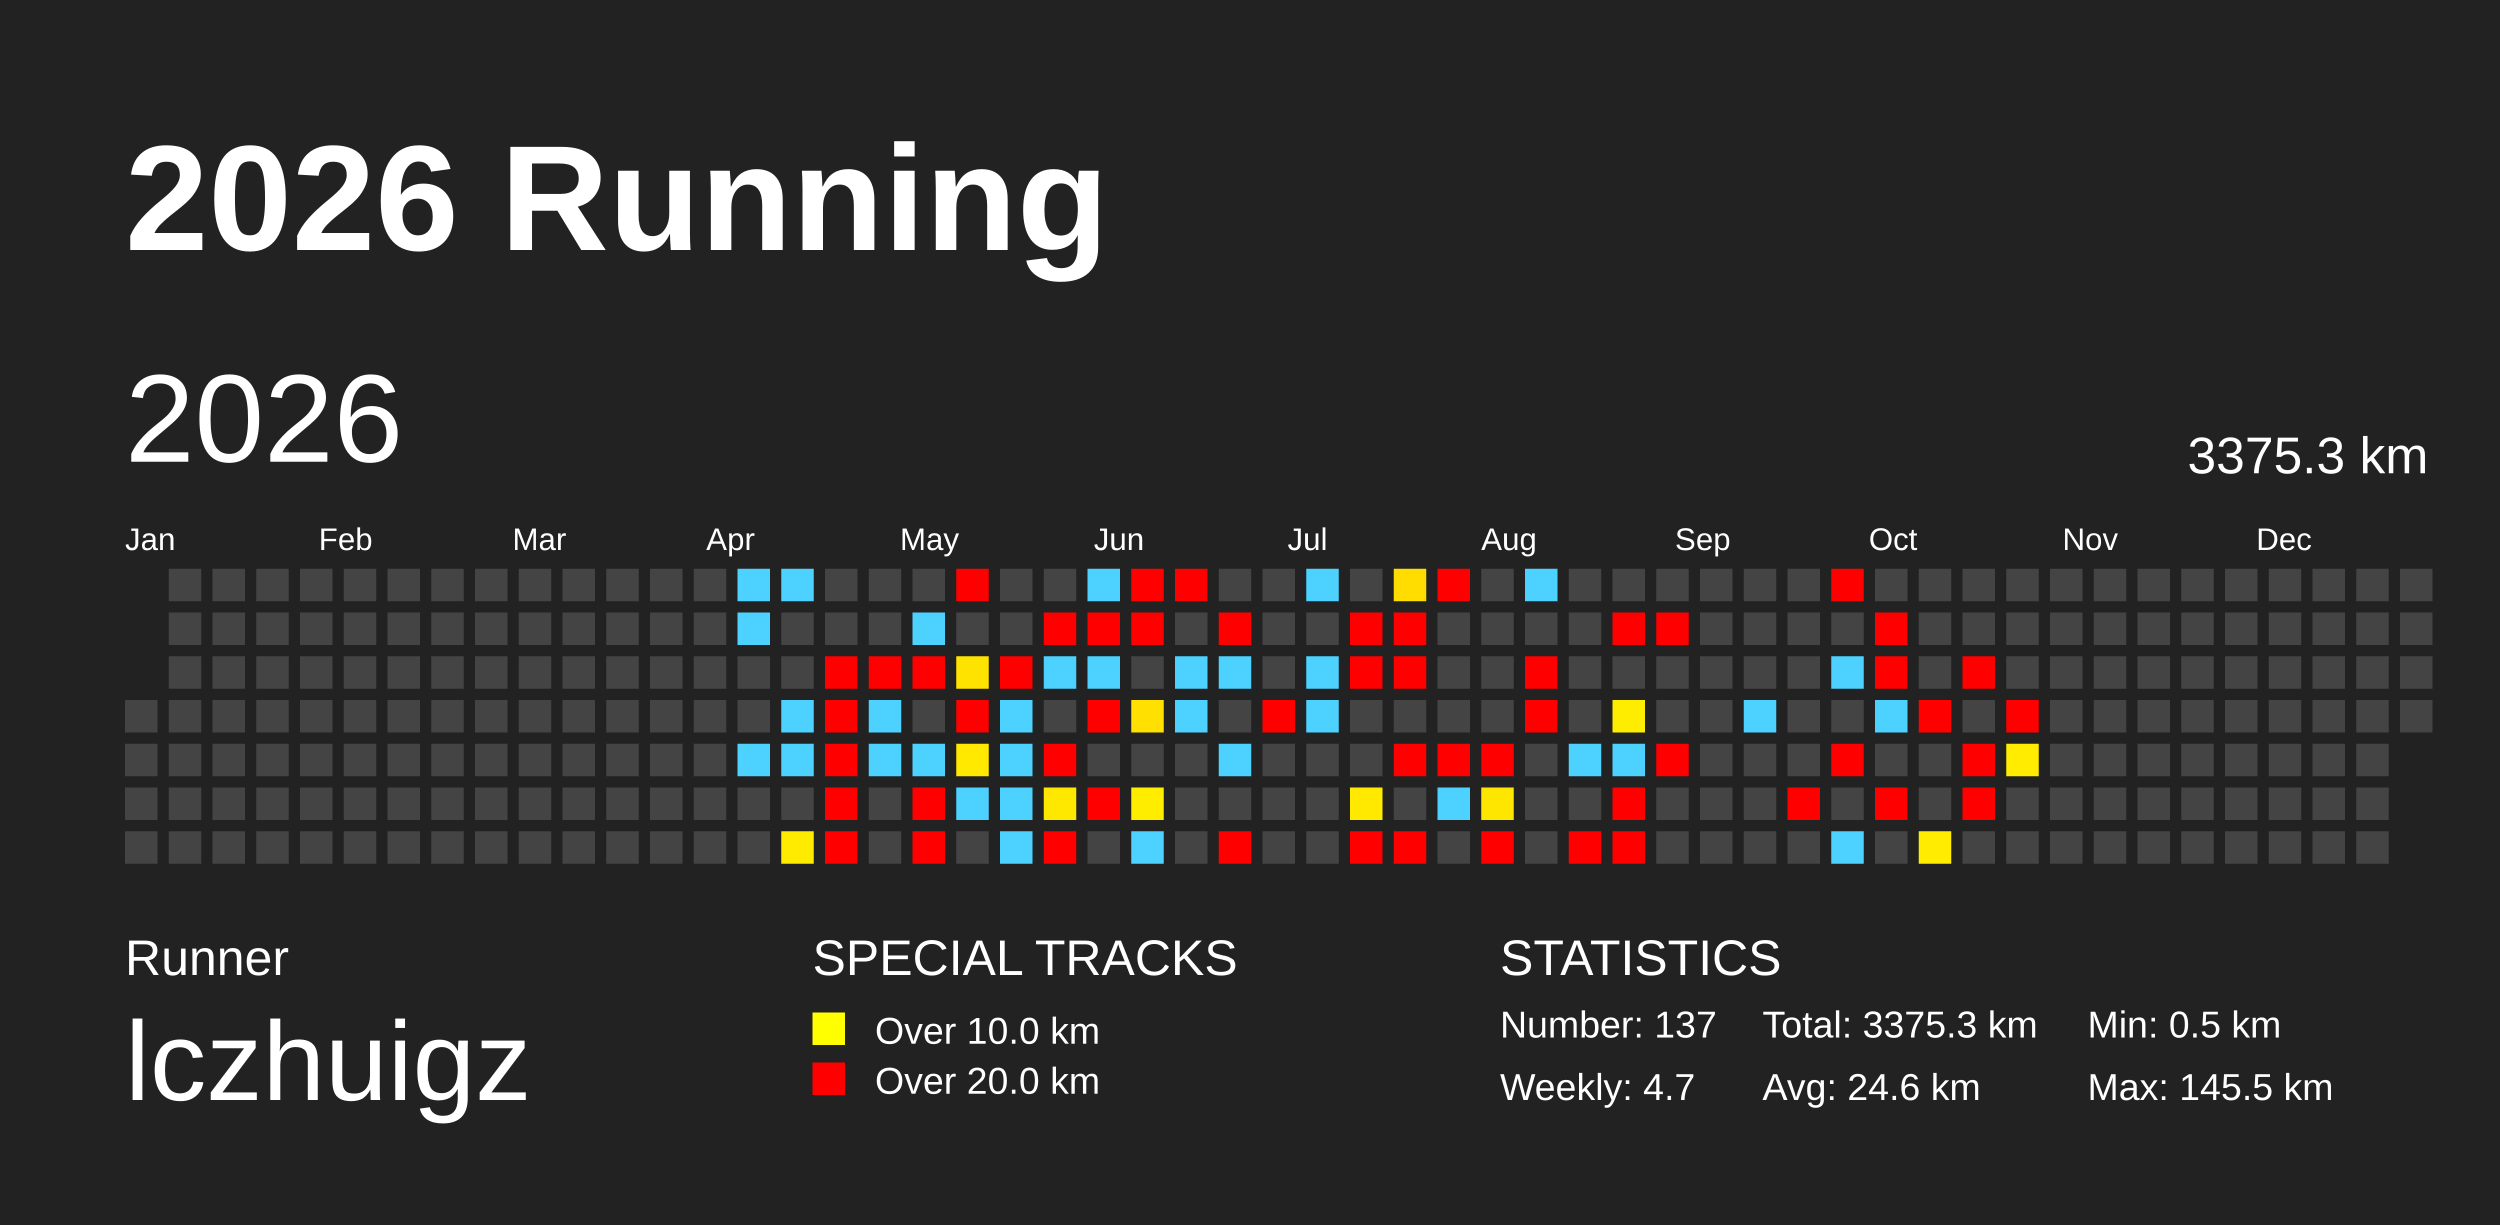
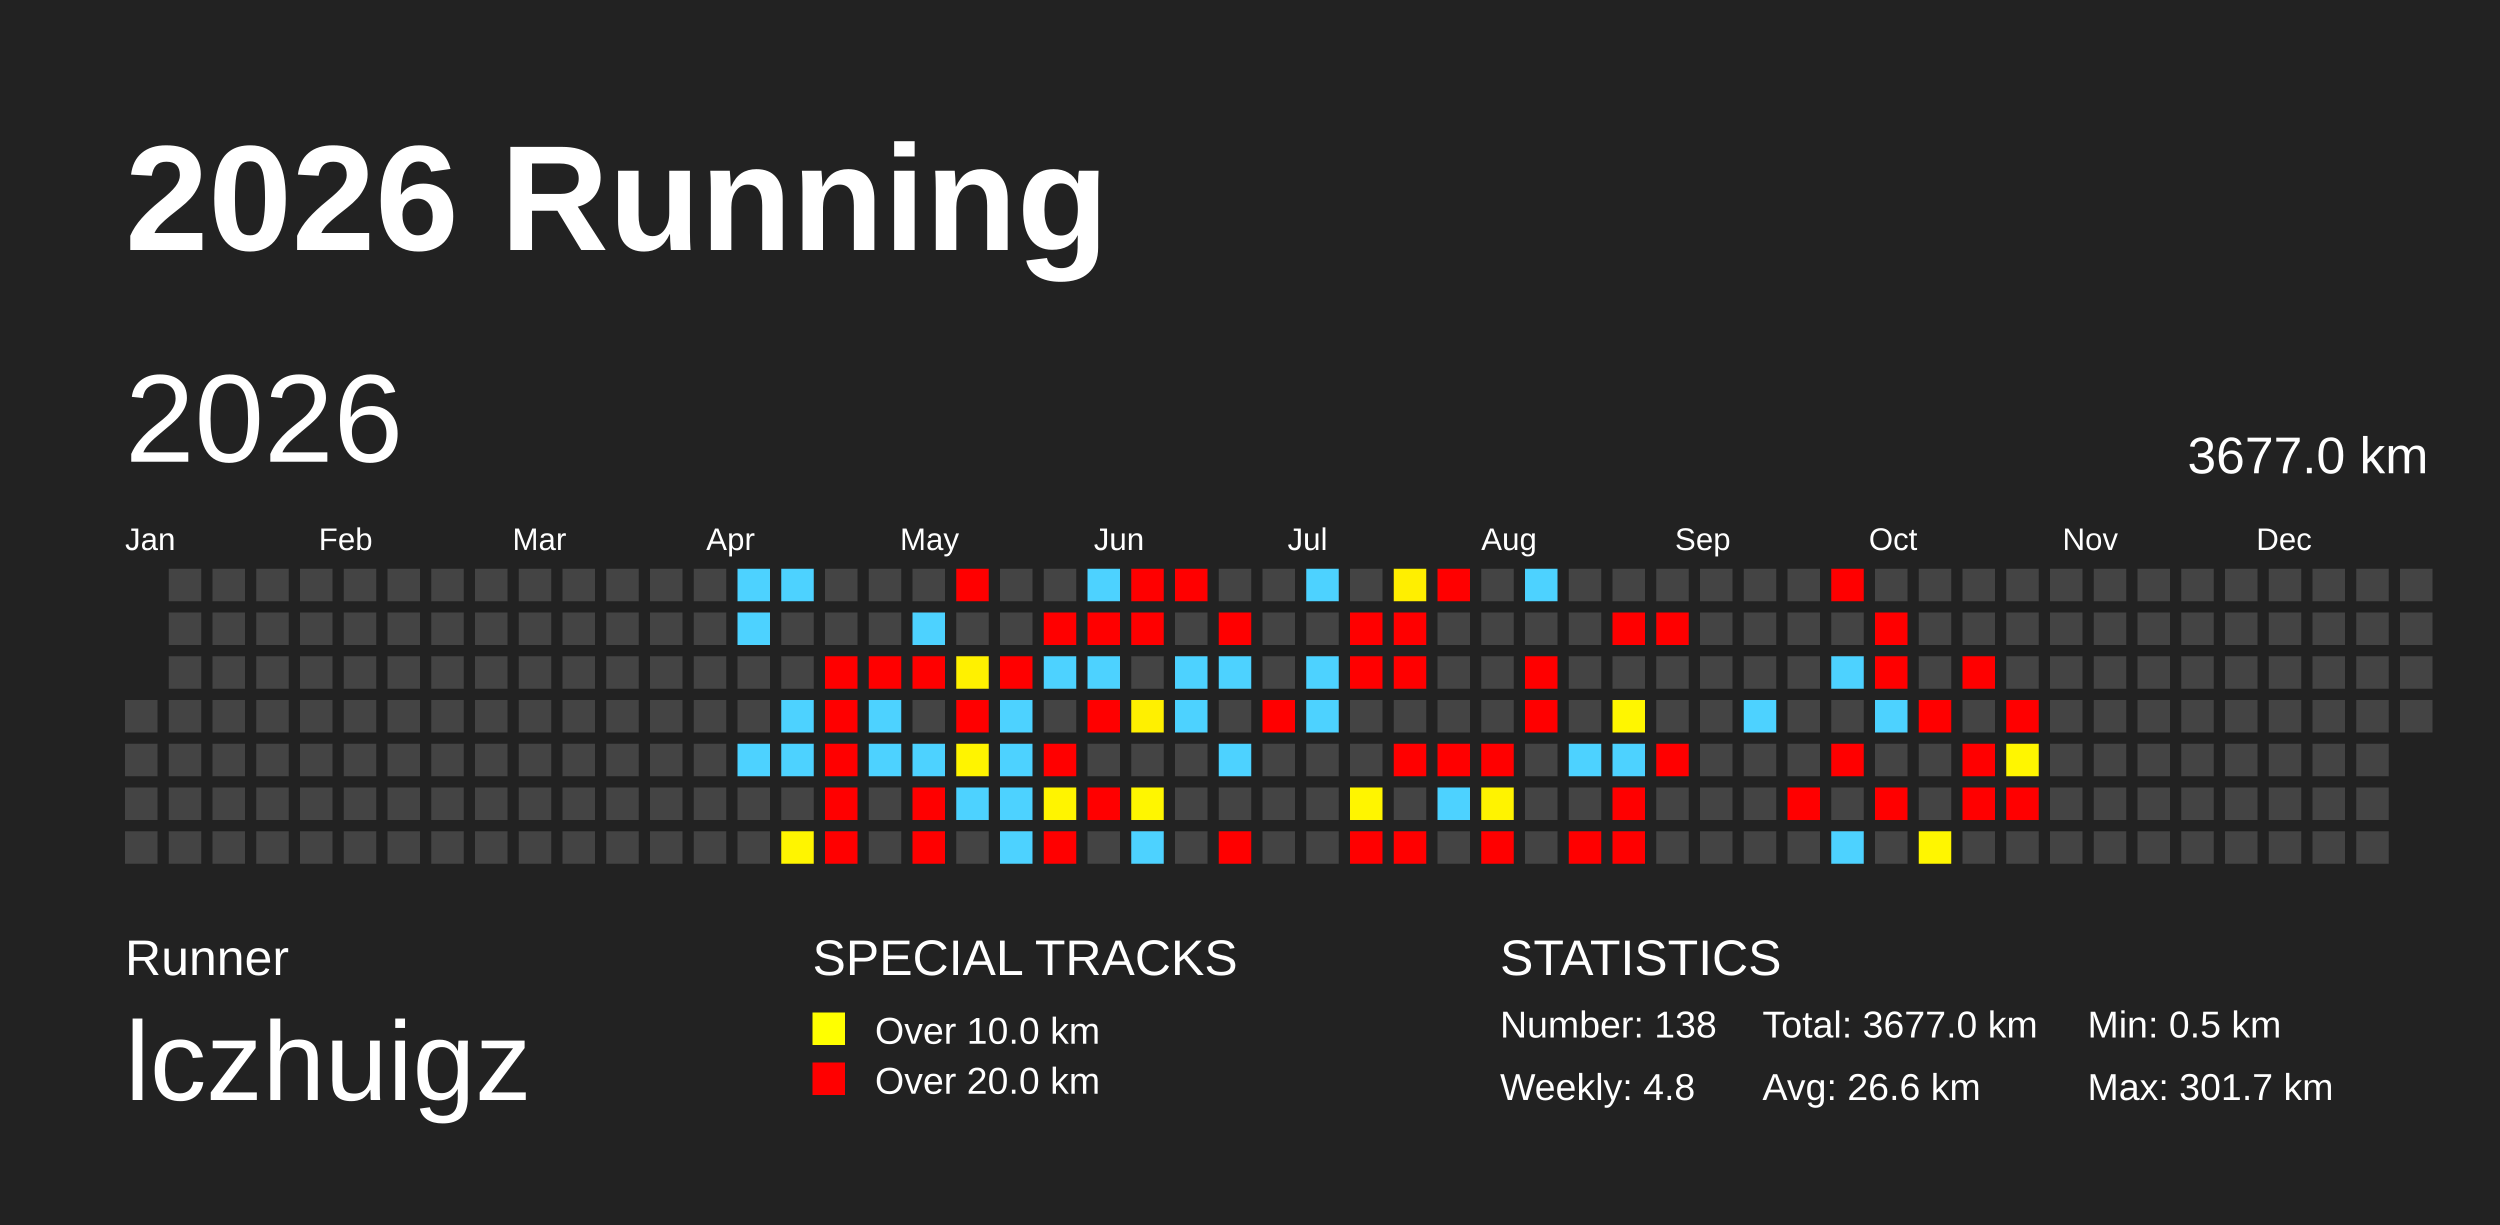
<svg xmlns="http://www.w3.org/2000/svg" baseProfile="full" height="98mm" version="1.1" viewBox="0,0,200,98" width="200mm">
  <defs>
    <pattern height="2" id="indoor-stripe" patternUnits="userSpaceOnUse" width="2">
      <line stroke="white" stroke-opacity="0.45" stroke-width="0.5" x1="0" x2="2" y1="2" y2="0" />
    </pattern>
  </defs>
  <rect fill="#222222" height="98" width="200" x="0" y="0" />
  <text fill="#FFFFFF" style="font-size:12px; font-family:Arial; font-weight:bold;" x="10" y="20">2026 Running</text>
  <text fill="#FFFFFF" style="font-size:4px; font-family:Arial" x="10" y="78">Runner</text>
  <text fill="#FFFFFF" style="font-size:9px; font-family:Arial" x="10" y="88">lczhuigz</text>
  <text fill="#FFFFFF" style="font-size:4px; font-family:Arial" x="65" y="78">SPECIAL TRACKS</text>
  <rect fill="yellow" height="2.6" width="2.6" x="65" y="81" />
  <text fill="#FFFFFF" style="font-size:3px; font-family:Arial" x="70" y="83.5">Over 10.0 km</text>
  <rect fill="red" height="2.6" width="2.6" x="65" y="85" />
  <text fill="#FFFFFF" style="font-size:3px; font-family:Arial" x="70" y="87.5">Over 20.0 km</text>
  <text fill="#FFFFFF" style="font-size:4px; font-family:Arial" x="120" y="78">STATISTICS</text>
-   <text fill="#FFFFFF" style="font-size:3px; font-family:Arial" x="120" y="83">Number: 137</text>
-   <text fill="#FFFFFF" style="font-size:3px; font-family:Arial" x="120" y="88">Weekly: 4.7</text>
-   <text fill="#FFFFFF" style="font-size:3px; font-family:Arial" x="141" y="83">Total: 3375.3 km</text>
-   <text fill="#FFFFFF" style="font-size:3px; font-family:Arial" x="141" y="88">Avg: 24.6 km</text>
+   <text fill="#FFFFFF" style="font-size:3px; font-family:Arial" x="120" y="83">Number: 138</text>
+   <text fill="#FFFFFF" style="font-size:3px; font-family:Arial" x="120" y="88">Weekly: 4.8</text>
+   <text fill="#FFFFFF" style="font-size:3px; font-family:Arial" x="141" y="83">Total: 3677.0 km</text>
+   <text fill="#FFFFFF" style="font-size:3px; font-family:Arial" x="141" y="88">Avg: 26.6 km</text>
  <text fill="#FFFFFF" style="font-size:3px; font-family:Arial" x="167" y="83">Min: 0.5 km</text>
-   <text fill="#FFFFFF" style="font-size:3px; font-family:Arial" x="167" y="88">Max: 145.5 km</text>
+   <text fill="#FFFFFF" style="font-size:3px; font-family:Arial" x="167" y="88">Max: 301.7 km</text>
  <text dominant-baseline="hanging" fill="#FFFFFF" style="font-size:10.0px; font-family:Arial;" x="10" y="30">2026</text>
-   <text dominant-baseline="hanging" fill="#FFFFFF" style="font-size:4.125px; font-family:Arial;" x="175" y="35">3375.3 km</text>
+   <text dominant-baseline="hanging" fill="#FFFFFF" style="font-size:4.125px; font-family:Arial;" x="175" y="35">3677.0 km</text>
  <text fill="#FFFFFF" style="font-size:2.5px; font-family:Arial" x="10.0" y="44">Jan</text>
  <text fill="#FFFFFF" style="font-size:2.5px; font-family:Arial" x="25.5" y="44">Feb</text>
  <text fill="#FFFFFF" style="font-size:2.5px; font-family:Arial" x="41.0" y="44">Mar</text>
  <text fill="#FFFFFF" style="font-size:2.5px; font-family:Arial" x="56.5" y="44">Apr</text>
  <text fill="#FFFFFF" style="font-size:2.5px; font-family:Arial" x="72.0" y="44">May</text>
  <text fill="#FFFFFF" style="font-size:2.5px; font-family:Arial" x="87.5" y="44">Jun</text>
  <text fill="#FFFFFF" style="font-size:2.5px; font-family:Arial" x="103.0" y="44">Jul</text>
  <text fill="#FFFFFF" style="font-size:2.5px; font-family:Arial" x="118.5" y="44">Aug</text>
  <text fill="#FFFFFF" style="font-size:2.5px; font-family:Arial" x="134.0" y="44">Sep</text>
  <text fill="#FFFFFF" style="font-size:2.5px; font-family:Arial" x="149.5" y="44">Oct</text>
  <text fill="#FFFFFF" style="font-size:2.5px; font-family:Arial" x="165.0" y="44">Nov</text>
  <text fill="#FFFFFF" style="font-size:2.5px; font-family:Arial" x="180.5" y="44">Dec</text>
  <rect fill="#444444" height="2.6" width="2.6" x="10.0" y="56.0" />
  <rect fill="#444444" height="2.6" width="2.6" x="10.0" y="59.5" />
  <rect fill="#444444" height="2.6" width="2.6" x="10.0" y="63.0" />
  <rect fill="#444444" height="2.6" width="2.6" x="10.0" y="66.5" />
  <rect fill="#444444" height="2.6" width="2.6" x="13.5" y="45.5" />
  <rect fill="#444444" height="2.6" width="2.6" x="13.5" y="49.0" />
  <rect fill="#444444" height="2.6" width="2.6" x="13.5" y="52.5" />
  <rect fill="#444444" height="2.6" width="2.6" x="13.5" y="56.0" />
  <rect fill="#444444" height="2.6" width="2.6" x="13.5" y="59.5" />
  <rect fill="#444444" height="2.6" width="2.6" x="13.5" y="63.0" />
  <rect fill="#444444" height="2.6" width="2.6" x="13.5" y="66.5" />
  <rect fill="#444444" height="2.6" width="2.6" x="17.0" y="45.5" />
  <rect fill="#444444" height="2.6" width="2.6" x="17.0" y="49.0" />
  <rect fill="#444444" height="2.6" width="2.6" x="17.0" y="52.5" />
  <rect fill="#444444" height="2.6" width="2.6" x="17.0" y="56.0" />
  <rect fill="#444444" height="2.6" width="2.6" x="17.0" y="59.5" />
  <rect fill="#444444" height="2.6" width="2.6" x="17.0" y="63.0" />
  <rect fill="#444444" height="2.6" width="2.6" x="17.0" y="66.5" />
  <rect fill="#444444" height="2.6" width="2.6" x="20.5" y="45.5" />
  <rect fill="#444444" height="2.6" width="2.6" x="20.5" y="49.0" />
  <rect fill="#444444" height="2.6" width="2.6" x="20.5" y="52.5" />
  <rect fill="#444444" height="2.6" width="2.6" x="20.5" y="56.0" />
  <rect fill="#444444" height="2.6" width="2.6" x="20.5" y="59.5" />
  <rect fill="#444444" height="2.6" width="2.6" x="20.5" y="63.0" />
  <rect fill="#444444" height="2.6" width="2.6" x="20.5" y="66.5" />
  <rect fill="#444444" height="2.6" width="2.6" x="24.0" y="45.5" />
  <rect fill="#444444" height="2.6" width="2.6" x="24.0" y="49.0" />
  <rect fill="#444444" height="2.6" width="2.6" x="24.0" y="52.5" />
  <rect fill="#444444" height="2.6" width="2.6" x="24.0" y="56.0" />
  <rect fill="#444444" height="2.6" width="2.6" x="24.0" y="59.5" />
  <rect fill="#444444" height="2.6" width="2.6" x="24.0" y="63.0" />
  <rect fill="#444444" height="2.6" width="2.6" x="24.0" y="66.5" />
  <rect fill="#444444" height="2.6" width="2.6" x="27.5" y="45.5" />
  <rect fill="#444444" height="2.6" width="2.6" x="27.5" y="49.0" />
  <rect fill="#444444" height="2.6" width="2.6" x="27.5" y="52.5" />
  <rect fill="#444444" height="2.6" width="2.6" x="27.5" y="56.0" />
  <rect fill="#444444" height="2.6" width="2.6" x="27.5" y="59.5" />
  <rect fill="#444444" height="2.6" width="2.6" x="27.5" y="63.0" />
  <rect fill="#444444" height="2.6" width="2.6" x="27.5" y="66.5" />
  <rect fill="#444444" height="2.6" width="2.6" x="31.0" y="45.5" />
  <rect fill="#444444" height="2.6" width="2.6" x="31.0" y="49.0" />
  <rect fill="#444444" height="2.6" width="2.6" x="31.0" y="52.5" />
  <rect fill="#444444" height="2.6" width="2.6" x="31.0" y="56.0" />
  <rect fill="#444444" height="2.6" width="2.6" x="31.0" y="59.5" />
  <rect fill="#444444" height="2.6" width="2.6" x="31.0" y="63.0" />
  <rect fill="#444444" height="2.6" width="2.6" x="31.0" y="66.5" />
  <rect fill="#444444" height="2.6" width="2.6" x="34.5" y="45.5" />
  <rect fill="#444444" height="2.6" width="2.6" x="34.5" y="49.0" />
  <rect fill="#444444" height="2.6" width="2.6" x="34.5" y="52.5" />
  <rect fill="#444444" height="2.6" width="2.6" x="34.5" y="56.0" />
  <rect fill="#444444" height="2.6" width="2.6" x="34.5" y="59.5" />
  <rect fill="#444444" height="2.6" width="2.6" x="34.5" y="63.0" />
  <rect fill="#444444" height="2.6" width="2.6" x="34.5" y="66.5" />
  <rect fill="#444444" height="2.6" width="2.6" x="38.0" y="45.5" />
  <rect fill="#444444" height="2.6" width="2.6" x="38.0" y="49.0" />
  <rect fill="#444444" height="2.6" width="2.6" x="38.0" y="52.5" />
  <rect fill="#444444" height="2.6" width="2.6" x="38.0" y="56.0" />
  <rect fill="#444444" height="2.6" width="2.6" x="38.0" y="59.5" />
  <rect fill="#444444" height="2.6" width="2.6" x="38.0" y="63.0" />
  <rect fill="#444444" height="2.6" width="2.6" x="38.0" y="66.5" />
  <rect fill="#444444" height="2.6" width="2.6" x="41.5" y="45.5" />
  <rect fill="#444444" height="2.6" width="2.6" x="41.5" y="49.0" />
  <rect fill="#444444" height="2.6" width="2.6" x="41.5" y="52.5" />
  <rect fill="#444444" height="2.6" width="2.6" x="41.5" y="56.0" />
  <rect fill="#444444" height="2.6" width="2.6" x="41.5" y="59.5" />
  <rect fill="#444444" height="2.6" width="2.6" x="41.5" y="63.0" />
  <rect fill="#444444" height="2.6" width="2.6" x="41.5" y="66.5" />
  <rect fill="#444444" height="2.6" width="2.6" x="45.0" y="45.5" />
  <rect fill="#444444" height="2.6" width="2.6" x="45.0" y="49.0" />
  <rect fill="#444444" height="2.6" width="2.6" x="45.0" y="52.5" />
  <rect fill="#444444" height="2.6" width="2.6" x="45.0" y="56.0" />
  <rect fill="#444444" height="2.6" width="2.6" x="45.0" y="59.5" />
  <rect fill="#444444" height="2.6" width="2.6" x="45.0" y="63.0" />
  <rect fill="#444444" height="2.6" width="2.6" x="45.0" y="66.5" />
  <rect fill="#444444" height="2.6" width="2.6" x="48.5" y="45.5" />
  <rect fill="#444444" height="2.6" width="2.6" x="48.5" y="49.0" />
  <rect fill="#444444" height="2.6" width="2.6" x="48.5" y="52.5" />
  <rect fill="#444444" height="2.6" width="2.6" x="48.5" y="56.0" />
  <rect fill="#444444" height="2.6" width="2.6" x="48.5" y="59.5" />
  <rect fill="#444444" height="2.6" width="2.6" x="48.5" y="63.0" />
  <rect fill="#444444" height="2.6" width="2.6" x="48.5" y="66.5" />
  <rect fill="#444444" height="2.6" width="2.6" x="52.0" y="45.5" />
  <rect fill="#444444" height="2.6" width="2.6" x="52.0" y="49.0" />
  <rect fill="#444444" height="2.6" width="2.6" x="52.0" y="52.5" />
  <rect fill="#444444" height="2.6" width="2.6" x="52.0" y="56.0" />
  <rect fill="#444444" height="2.6" width="2.6" x="52.0" y="59.5" />
  <rect fill="#444444" height="2.6" width="2.6" x="52.0" y="63.0" />
  <rect fill="#444444" height="2.6" width="2.6" x="52.0" y="66.5" />
  <rect fill="#444444" height="2.6" width="2.6" x="55.5" y="45.5" />
  <rect fill="#444444" height="2.6" width="2.6" x="55.5" y="49.0" />
  <rect fill="#444444" height="2.6" width="2.6" x="55.5" y="52.5" />
  <rect fill="#444444" height="2.6" width="2.6" x="55.5" y="56.0" />
  <rect fill="#444444" height="2.6" width="2.6" x="55.5" y="59.5" />
  <rect fill="#444444" height="2.6" width="2.6" x="55.5" y="63.0" />
  <rect fill="#444444" height="2.6" width="2.6" x="55.5" y="66.5" />
  <rect fill="#4dd2ff" height="2.6" width="2.6" x="59.0" y="45.5" />
  <rect fill="#4dd2ff" height="2.6" width="2.6" x="59.0" y="49.0" />
  <rect fill="#444444" height="2.6" width="2.6" x="59.0" y="52.5" />
  <rect fill="#444444" height="2.6" width="2.6" x="59.0" y="56.0" />
  <rect fill="#4dd2ff" height="2.6" width="2.6" x="59.0" y="59.5" />
  <rect fill="#444444" height="2.6" width="2.6" x="59.0" y="63.0" />
  <rect fill="#444444" height="2.6" width="2.6" x="59.0" y="66.5" />
  <rect fill="#4dd2ff" height="2.6" width="2.6" x="62.5" y="45.5" />
  <rect fill="#444444" height="2.6" width="2.6" x="62.5" y="49.0" />
  <rect fill="#444444" height="2.6" width="2.6" x="62.5" y="52.5" />
  <rect fill="#4dd2ff" height="2.6" width="2.6" x="62.5" y="56.0" />
  <rect fill="#4dd2ff" height="2.6" width="2.6" x="62.5" y="59.5" />
  <rect fill="#444444" height="2.6" width="2.6" x="62.5" y="63.0" />
-   <rect fill="#ffeb00" height="2.6" width="2.6" x="62.5" y="66.5" />
+   <rect fill="#fff500" height="2.6" width="2.6" x="62.5" y="66.5" />
  <rect fill="#444444" height="2.6" width="2.6" x="66.0" y="45.5" />
  <rect fill="#444444" height="2.6" width="2.6" x="66.0" y="49.0" />
  <rect fill="red" height="2.6" width="2.6" x="66.0" y="52.5" />
  <rect fill="red" height="2.6" width="2.6" x="66.0" y="56.0" />
  <rect fill="red" height="2.6" width="2.6" x="66.0" y="59.5" />
  <rect fill="red" height="2.6" width="2.6" x="66.0" y="63.0" />
  <rect fill="red" height="2.6" width="2.6" x="66.0" y="66.5" />
  <rect fill="#444444" height="2.6" width="2.6" x="69.5" y="45.5" />
  <rect fill="#444444" height="2.6" width="2.6" x="69.5" y="49.0" />
  <rect fill="red" height="2.6" width="2.6" x="69.5" y="52.5" />
  <rect fill="#4dd2ff" height="2.6" width="2.6" x="69.5" y="56.0" />
  <rect fill="#4dd2ff" height="2.6" width="2.6" x="69.5" y="59.5" />
  <rect fill="#444444" height="2.6" width="2.6" x="69.5" y="63.0" />
  <rect fill="#444444" height="2.6" width="2.6" x="69.5" y="66.5" />
  <rect fill="#444444" height="2.6" width="2.6" x="73.0" y="45.5" />
  <rect fill="#4dd2ff" height="2.6" width="2.6" x="73.0" y="49.0" />
  <rect fill="red" height="2.6" width="2.6" x="73.0" y="52.5" />
  <rect fill="#444444" height="2.6" width="2.6" x="73.0" y="56.0" />
  <rect fill="#4dd2ff" height="2.6" width="2.6" x="73.0" y="59.5" />
  <rect fill="red" height="2.6" width="2.6" x="73.0" y="63.0" />
  <rect fill="red" height="2.6" width="2.6" x="73.0" y="66.5" />
  <rect fill="red" height="2.6" width="2.6" x="76.5" y="45.5" />
  <rect fill="#444444" height="2.6" width="2.6" x="76.5" y="49.0" />
-   <rect fill="#ffe300" height="2.6" width="2.6" x="76.5" y="52.5" />
+   <rect fill="#fff100" height="2.6" width="2.6" x="76.5" y="52.5" />
  <rect fill="red" height="2.6" width="2.6" x="76.5" y="56.0" />
-   <rect fill="#ffe900" height="2.6" width="2.6" x="76.5" y="59.5" />
+   <rect fill="#fff400" height="2.6" width="2.6" x="76.5" y="59.5" />
  <rect fill="#4dd2ff" height="2.6" width="2.6" x="76.5" y="63.0" />
  <rect fill="#444444" height="2.6" width="2.6" x="76.5" y="66.5" />
  <rect fill="#444444" height="2.6" width="2.6" x="80.0" y="45.5" />
  <rect fill="#444444" height="2.6" width="2.6" x="80.0" y="49.0" />
  <rect fill="red" height="2.6" width="2.6" x="80.0" y="52.5" />
  <rect fill="#4dd2ff" height="2.6" width="2.6" x="80.0" y="56.0" />
  <rect fill="#4dd2ff" height="2.6" width="2.6" x="80.0" y="59.5" />
  <rect fill="#4dd2ff" height="2.6" width="2.6" x="80.0" y="63.0" />
  <rect fill="#4dd2ff" height="2.6" width="2.6" x="80.0" y="66.5" />
  <rect fill="#444444" height="2.6" width="2.6" x="83.5" y="45.5" />
  <rect fill="red" height="2.6" width="2.6" x="83.5" y="49.0" />
  <rect fill="#4dd2ff" height="2.6" width="2.6" x="83.5" y="52.5" />
  <rect fill="#444444" height="2.6" width="2.6" x="83.5" y="56.0" />
  <rect fill="red" height="2.6" width="2.6" x="83.5" y="59.5" />
-   <rect fill="#ffe800" height="2.6" width="2.6" x="83.5" y="63.0" />
+   <rect fill="#fff400" height="2.6" width="2.6" x="83.5" y="63.0" />
  <rect fill="red" height="2.6" width="2.6" x="83.5" y="66.5" />
  <rect fill="#4dd2ff" height="2.6" width="2.6" x="87.0" y="45.5" />
  <rect fill="red" height="2.6" width="2.6" x="87.0" y="49.0" />
  <rect fill="#4dd2ff" height="2.6" width="2.6" x="87.0" y="52.5" />
  <rect fill="red" height="2.6" width="2.6" x="87.0" y="56.0" />
  <rect fill="#444444" height="2.6" width="2.6" x="87.0" y="59.5" />
  <rect fill="red" height="2.6" width="2.6" x="87.0" y="63.0" />
  <rect fill="#444444" height="2.6" width="2.6" x="87.0" y="66.5" />
  <rect fill="red" height="2.6" width="2.6" x="90.5" y="45.5" />
  <rect fill="red" height="2.6" width="2.6" x="90.5" y="49.0" />
  <rect fill="#444444" height="2.6" width="2.6" x="90.5" y="52.5" />
-   <rect fill="#ffe000" height="2.6" width="2.6" x="90.5" y="56.0" />
+   <rect fill="#fff000" height="2.6" width="2.6" x="90.5" y="56.0" />
  <rect fill="#444444" height="2.6" width="2.6" x="90.5" y="59.5" />
-   <rect fill="#ffed00" height="2.6" width="2.6" x="90.5" y="63.0" />
+   <rect fill="#fff600" height="2.6" width="2.6" x="90.5" y="63.0" />
  <rect fill="#4dd2ff" height="2.6" width="2.6" x="90.5" y="66.5" />
  <rect fill="red" height="2.6" width="2.6" x="94.0" y="45.5" />
  <rect fill="#444444" height="2.6" width="2.6" x="94.0" y="49.0" />
  <rect fill="#4dd2ff" height="2.6" width="2.6" x="94.0" y="52.5" />
  <rect fill="#4dd2ff" height="2.6" width="2.6" x="94.0" y="56.0" />
  <rect fill="#444444" height="2.6" width="2.6" x="94.0" y="59.5" />
  <rect fill="#444444" height="2.6" width="2.6" x="94.0" y="63.0" />
  <rect fill="#444444" height="2.6" width="2.6" x="94.0" y="66.5" />
  <rect fill="#444444" height="2.6" width="2.6" x="97.5" y="45.5" />
  <rect fill="red" height="2.6" width="2.6" x="97.5" y="49.0" />
  <rect fill="#4dd2ff" height="2.6" width="2.6" x="97.5" y="52.5" />
  <rect fill="#444444" height="2.6" width="2.6" x="97.5" y="56.0" />
  <rect fill="#4dd2ff" height="2.6" width="2.6" x="97.5" y="59.5" />
  <rect fill="#444444" height="2.6" width="2.6" x="97.5" y="63.0" />
  <rect fill="red" height="2.6" width="2.6" x="97.5" y="66.5" />
  <rect fill="#444444" height="2.6" width="2.6" x="101.0" y="45.5" />
  <rect fill="#444444" height="2.6" width="2.6" x="101.0" y="49.0" />
  <rect fill="#444444" height="2.6" width="2.6" x="101.0" y="52.5" />
  <rect fill="red" height="2.6" width="2.6" x="101.0" y="56.0" />
  <rect fill="#444444" height="2.6" width="2.6" x="101.0" y="59.5" />
  <rect fill="#444444" height="2.6" width="2.6" x="101.0" y="63.0" />
  <rect fill="#444444" height="2.6" width="2.6" x="101.0" y="66.5" />
  <rect fill="#4dd2ff" height="2.6" width="2.6" x="104.5" y="45.5" />
  <rect fill="#444444" height="2.6" width="2.6" x="104.5" y="49.0" />
  <rect fill="#4dd2ff" height="2.6" width="2.6" x="104.5" y="52.5" />
  <rect fill="#4dd2ff" height="2.6" width="2.6" x="104.5" y="56.0" />
  <rect fill="#444444" height="2.6" width="2.6" x="104.5" y="59.5" />
  <rect fill="#444444" height="2.6" width="2.6" x="104.5" y="63.0" />
  <rect fill="#444444" height="2.6" width="2.6" x="104.5" y="66.5" />
  <rect fill="#444444" height="2.6" width="2.6" x="108.0" y="45.5" />
  <rect fill="red" height="2.6" width="2.6" x="108.0" y="49.0" />
  <rect fill="red" height="2.6" width="2.6" x="108.0" y="52.5" />
  <rect fill="#444444" height="2.6" width="2.6" x="108.0" y="56.0" />
  <rect fill="#444444" height="2.6" width="2.6" x="108.0" y="59.5" />
-   <rect fill="#ffe900" height="2.6" width="2.6" x="108.0" y="63.0" />
+   <rect fill="#fff500" height="2.6" width="2.6" x="108.0" y="63.0" />
  <rect fill="red" height="2.6" width="2.6" x="108.0" y="66.5" />
-   <rect fill="#ffdd00" height="2.6" width="2.6" x="111.5" y="45.5" />
+   <rect fill="#ffef00" height="2.6" width="2.6" x="111.5" y="45.5" />
  <rect fill="red" height="2.6" width="2.6" x="111.5" y="49.0" />
  <rect fill="red" height="2.6" width="2.6" x="111.5" y="52.5" />
  <rect fill="#444444" height="2.6" width="2.6" x="111.5" y="56.0" />
  <rect fill="red" height="2.6" width="2.6" x="111.5" y="59.5" />
  <rect fill="#444444" height="2.6" width="2.6" x="111.5" y="63.0" />
  <rect fill="red" height="2.6" width="2.6" x="111.5" y="66.5" />
  <rect fill="red" height="2.6" width="2.6" x="115.0" y="45.5" />
  <rect fill="#444444" height="2.6" width="2.6" x="115.0" y="49.0" />
  <rect fill="#444444" height="2.6" width="2.6" x="115.0" y="52.5" />
  <rect fill="#444444" height="2.6" width="2.6" x="115.0" y="56.0" />
  <rect fill="red" height="2.6" width="2.6" x="115.0" y="59.5" />
  <rect fill="#4dd2ff" height="2.6" width="2.6" x="115.0" y="63.0" />
  <rect fill="#444444" height="2.6" width="2.6" x="115.0" y="66.5" />
  <rect fill="#444444" height="2.6" width="2.6" x="118.5" y="45.5" />
  <rect fill="#444444" height="2.6" width="2.6" x="118.5" y="49.0" />
  <rect fill="#444444" height="2.6" width="2.6" x="118.5" y="52.5" />
  <rect fill="#444444" height="2.6" width="2.6" x="118.5" y="56.0" />
  <rect fill="red" height="2.6" width="2.6" x="118.5" y="59.5" />
-   <rect fill="#ffe600" height="2.6" width="2.6" x="118.5" y="63.0" />
+   <rect fill="#fff300" height="2.6" width="2.6" x="118.5" y="63.0" />
  <rect fill="red" height="2.6" width="2.6" x="118.5" y="66.5" />
  <rect fill="#4dd2ff" height="2.6" width="2.6" x="122.0" y="45.5" />
  <rect fill="#444444" height="2.6" width="2.6" x="122.0" y="49.0" />
  <rect fill="red" height="2.6" width="2.6" x="122.0" y="52.5" />
  <rect fill="red" height="2.6" width="2.6" x="122.0" y="56.0" />
  <rect fill="#444444" height="2.6" width="2.6" x="122.0" y="59.5" />
  <rect fill="#444444" height="2.6" width="2.6" x="122.0" y="63.0" />
  <rect fill="#444444" height="2.6" width="2.6" x="122.0" y="66.5" />
  <rect fill="#444444" height="2.6" width="2.6" x="125.5" y="45.5" />
  <rect fill="#444444" height="2.6" width="2.6" x="125.5" y="49.0" />
  <rect fill="#444444" height="2.6" width="2.6" x="125.5" y="52.5" />
  <rect fill="#444444" height="2.6" width="2.6" x="125.5" y="56.0" />
  <rect fill="#4dd2ff" height="2.6" width="2.6" x="125.5" y="59.5" />
  <rect fill="#444444" height="2.6" width="2.6" x="125.5" y="63.0" />
  <rect fill="red" height="2.6" width="2.6" x="125.5" y="66.5" />
  <rect fill="#444444" height="2.6" width="2.6" x="129.0" y="45.5" />
  <rect fill="red" height="2.6" width="2.6" x="129.0" y="49.0" />
  <rect fill="#444444" height="2.6" width="2.6" x="129.0" y="52.5" />
-   <rect fill="#ffed00" height="2.6" width="2.6" x="129.0" y="56.0" />
+   <rect fill="#fff600" height="2.6" width="2.6" x="129.0" y="56.0" />
  <rect fill="#4dd2ff" height="2.6" width="2.6" x="129.0" y="59.5" />
  <rect fill="red" height="2.6" width="2.6" x="129.0" y="63.0" />
  <rect fill="red" height="2.6" width="2.6" x="129.0" y="66.5" />
  <rect fill="#444444" height="2.6" width="2.6" x="132.5" y="45.5" />
  <rect fill="red" height="2.6" width="2.6" x="132.5" y="49.0" />
  <rect fill="#444444" height="2.6" width="2.6" x="132.5" y="52.5" />
  <rect fill="#444444" height="2.6" width="2.6" x="132.5" y="56.0" />
  <rect fill="red" height="2.6" width="2.6" x="132.5" y="59.5" />
  <rect fill="#444444" height="2.6" width="2.6" x="132.5" y="63.0" />
  <rect fill="#444444" height="2.6" width="2.6" x="132.5" y="66.5" />
  <rect fill="#444444" height="2.6" width="2.6" x="136.0" y="45.5" />
  <rect fill="#444444" height="2.6" width="2.6" x="136.0" y="49.0" />
  <rect fill="#444444" height="2.6" width="2.6" x="136.0" y="52.5" />
  <rect fill="#444444" height="2.6" width="2.6" x="136.0" y="56.0" />
  <rect fill="#444444" height="2.6" width="2.6" x="136.0" y="59.5" />
  <rect fill="#444444" height="2.6" width="2.6" x="136.0" y="63.0" />
  <rect fill="#444444" height="2.6" width="2.6" x="136.0" y="66.5" />
  <rect fill="#444444" height="2.6" width="2.6" x="139.5" y="45.5" />
  <rect fill="#444444" height="2.6" width="2.6" x="139.5" y="49.0" />
  <rect fill="#444444" height="2.6" width="2.6" x="139.5" y="52.5" />
  <rect fill="#4dd2ff" height="2.6" width="2.6" x="139.5" y="56.0" />
  <rect fill="#444444" height="2.6" width="2.6" x="139.5" y="59.5" />
  <rect fill="#444444" height="2.6" width="2.6" x="139.5" y="63.0" />
  <rect fill="#444444" height="2.6" width="2.6" x="139.5" y="66.5" />
  <rect fill="#444444" height="2.6" width="2.6" x="143.0" y="45.5" />
  <rect fill="#444444" height="2.6" width="2.6" x="143.0" y="49.0" />
  <rect fill="#444444" height="2.6" width="2.6" x="143.0" y="52.5" />
  <rect fill="#444444" height="2.6" width="2.6" x="143.0" y="56.0" />
  <rect fill="#444444" height="2.6" width="2.6" x="143.0" y="59.5" />
  <rect fill="red" height="2.6" width="2.6" x="143.0" y="63.0" />
  <rect fill="#444444" height="2.6" width="2.6" x="143.0" y="66.5" />
  <rect fill="red" height="2.6" width="2.6" x="146.5" y="45.5" />
  <rect fill="#444444" height="2.6" width="2.6" x="146.5" y="49.0" />
  <rect fill="#4dd2ff" height="2.6" width="2.6" x="146.5" y="52.5" />
  <rect fill="#444444" height="2.6" width="2.6" x="146.5" y="56.0" />
  <rect fill="red" height="2.6" width="2.6" x="146.5" y="59.5" />
  <rect fill="#444444" height="2.6" width="2.6" x="146.5" y="63.0" />
  <rect fill="#4dd2ff" height="2.6" width="2.6" x="146.5" y="66.5" />
  <rect fill="#444444" height="2.6" width="2.6" x="150.0" y="45.5" />
  <rect fill="red" height="2.6" width="2.6" x="150.0" y="49.0" />
  <rect fill="red" height="2.6" width="2.6" x="150.0" y="52.5" />
  <rect fill="#4dd2ff" height="2.6" width="2.6" x="150.0" y="56.0" />
  <rect fill="#444444" height="2.6" width="2.6" x="150.0" y="59.5" />
  <rect fill="red" height="2.6" width="2.6" x="150.0" y="63.0" />
  <rect fill="#444444" height="2.6" width="2.6" x="150.0" y="66.5" />
  <rect fill="#444444" height="2.6" width="2.6" x="153.5" y="45.5" />
  <rect fill="#444444" height="2.6" width="2.6" x="153.5" y="49.0" />
  <rect fill="#444444" height="2.6" width="2.6" x="153.5" y="52.5" />
  <rect fill="red" height="2.6" width="2.6" x="153.5" y="56.0" />
  <rect fill="#444444" height="2.6" width="2.6" x="153.5" y="59.5" />
  <rect fill="#444444" height="2.6" width="2.6" x="153.5" y="63.0" />
-   <rect fill="#ffec00" height="2.6" width="2.6" x="153.5" y="66.5" />
+   <rect fill="#fff600" height="2.6" width="2.6" x="153.5" y="66.5" />
  <rect fill="#444444" height="2.6" width="2.6" x="157.0" y="45.5" />
  <rect fill="#444444" height="2.6" width="2.6" x="157.0" y="49.0" />
  <rect fill="red" height="2.6" width="2.6" x="157.0" y="52.5" />
  <rect fill="#444444" height="2.6" width="2.6" x="157.0" y="56.0" />
  <rect fill="red" height="2.6" width="2.6" x="157.0" y="59.5" />
  <rect fill="red" height="2.6" width="2.6" x="157.0" y="63.0" />
  <rect fill="#444444" height="2.6" width="2.6" x="157.0" y="66.5" />
  <rect fill="#444444" height="2.6" width="2.6" x="160.5" y="45.5" />
  <rect fill="#444444" height="2.6" width="2.6" x="160.5" y="49.0" />
  <rect fill="#444444" height="2.6" width="2.6" x="160.5" y="52.5" />
  <rect fill="red" height="2.6" width="2.6" x="160.5" y="56.0" />
-   <rect fill="#ffec00" height="2.6" width="2.6" x="160.5" y="59.5" />
-   <rect fill="#444444" height="2.6" width="2.6" x="160.5" y="63.0" />
+   <rect fill="#fff600" height="2.6" width="2.6" x="160.5" y="59.5" />
+   <rect fill="red" height="2.6" width="2.6" x="160.5" y="63.0" />
  <rect fill="#444444" height="2.6" width="2.6" x="160.5" y="66.5" />
  <rect fill="#444444" height="2.6" width="2.6" x="164.0" y="45.5" />
  <rect fill="#444444" height="2.6" width="2.6" x="164.0" y="49.0" />
  <rect fill="#444444" height="2.6" width="2.6" x="164.0" y="52.5" />
  <rect fill="#444444" height="2.6" width="2.6" x="164.0" y="56.0" />
  <rect fill="#444444" height="2.6" width="2.6" x="164.0" y="59.5" />
  <rect fill="#444444" height="2.6" width="2.6" x="164.0" y="63.0" />
  <rect fill="#444444" height="2.6" width="2.6" x="164.0" y="66.5" />
  <rect fill="#444444" height="2.6" width="2.6" x="167.5" y="45.5" />
  <rect fill="#444444" height="2.6" width="2.6" x="167.5" y="49.0" />
  <rect fill="#444444" height="2.6" width="2.6" x="167.5" y="52.5" />
  <rect fill="#444444" height="2.6" width="2.6" x="167.5" y="56.0" />
  <rect fill="#444444" height="2.6" width="2.6" x="167.5" y="59.5" />
  <rect fill="#444444" height="2.6" width="2.6" x="167.5" y="63.0" />
  <rect fill="#444444" height="2.6" width="2.6" x="167.5" y="66.5" />
  <rect fill="#444444" height="2.6" width="2.6" x="171.0" y="45.5" />
  <rect fill="#444444" height="2.6" width="2.6" x="171.0" y="49.0" />
  <rect fill="#444444" height="2.6" width="2.6" x="171.0" y="52.5" />
  <rect fill="#444444" height="2.6" width="2.6" x="171.0" y="56.0" />
  <rect fill="#444444" height="2.6" width="2.6" x="171.0" y="59.5" />
  <rect fill="#444444" height="2.6" width="2.6" x="171.0" y="63.0" />
  <rect fill="#444444" height="2.6" width="2.6" x="171.0" y="66.5" />
  <rect fill="#444444" height="2.6" width="2.6" x="174.5" y="45.5" />
  <rect fill="#444444" height="2.6" width="2.6" x="174.5" y="49.0" />
  <rect fill="#444444" height="2.6" width="2.6" x="174.5" y="52.5" />
  <rect fill="#444444" height="2.6" width="2.6" x="174.5" y="56.0" />
  <rect fill="#444444" height="2.6" width="2.6" x="174.5" y="59.5" />
  <rect fill="#444444" height="2.6" width="2.6" x="174.5" y="63.0" />
  <rect fill="#444444" height="2.6" width="2.6" x="174.5" y="66.5" />
  <rect fill="#444444" height="2.6" width="2.6" x="178.0" y="45.5" />
  <rect fill="#444444" height="2.6" width="2.6" x="178.0" y="49.0" />
  <rect fill="#444444" height="2.6" width="2.6" x="178.0" y="52.5" />
  <rect fill="#444444" height="2.6" width="2.6" x="178.0" y="56.0" />
  <rect fill="#444444" height="2.6" width="2.6" x="178.0" y="59.5" />
  <rect fill="#444444" height="2.6" width="2.6" x="178.0" y="63.0" />
  <rect fill="#444444" height="2.6" width="2.6" x="178.0" y="66.5" />
  <rect fill="#444444" height="2.6" width="2.6" x="181.5" y="45.5" />
  <rect fill="#444444" height="2.6" width="2.6" x="181.5" y="49.0" />
  <rect fill="#444444" height="2.6" width="2.6" x="181.5" y="52.5" />
  <rect fill="#444444" height="2.6" width="2.6" x="181.5" y="56.0" />
  <rect fill="#444444" height="2.6" width="2.6" x="181.5" y="59.5" />
  <rect fill="#444444" height="2.6" width="2.6" x="181.5" y="63.0" />
  <rect fill="#444444" height="2.6" width="2.6" x="181.5" y="66.5" />
  <rect fill="#444444" height="2.6" width="2.6" x="185.0" y="45.5" />
  <rect fill="#444444" height="2.6" width="2.6" x="185.0" y="49.0" />
  <rect fill="#444444" height="2.6" width="2.6" x="185.0" y="52.5" />
  <rect fill="#444444" height="2.6" width="2.6" x="185.0" y="56.0" />
  <rect fill="#444444" height="2.6" width="2.6" x="185.0" y="59.5" />
  <rect fill="#444444" height="2.6" width="2.6" x="185.0" y="63.0" />
  <rect fill="#444444" height="2.6" width="2.6" x="185.0" y="66.5" />
  <rect fill="#444444" height="2.6" width="2.6" x="188.5" y="45.5" />
  <rect fill="#444444" height="2.6" width="2.6" x="188.5" y="49.0" />
  <rect fill="#444444" height="2.6" width="2.6" x="188.5" y="52.5" />
  <rect fill="#444444" height="2.6" width="2.6" x="188.5" y="56.0" />
  <rect fill="#444444" height="2.6" width="2.6" x="188.5" y="59.5" />
  <rect fill="#444444" height="2.6" width="2.6" x="188.5" y="63.0" />
  <rect fill="#444444" height="2.6" width="2.6" x="188.5" y="66.5" />
  <rect fill="#444444" height="2.6" width="2.6" x="192.0" y="45.5" />
  <rect fill="#444444" height="2.6" width="2.6" x="192.0" y="49.0" />
  <rect fill="#444444" height="2.6" width="2.6" x="192.0" y="52.5" />
  <rect fill="#444444" height="2.6" width="2.6" x="192.0" y="56.0" />
</svg>
